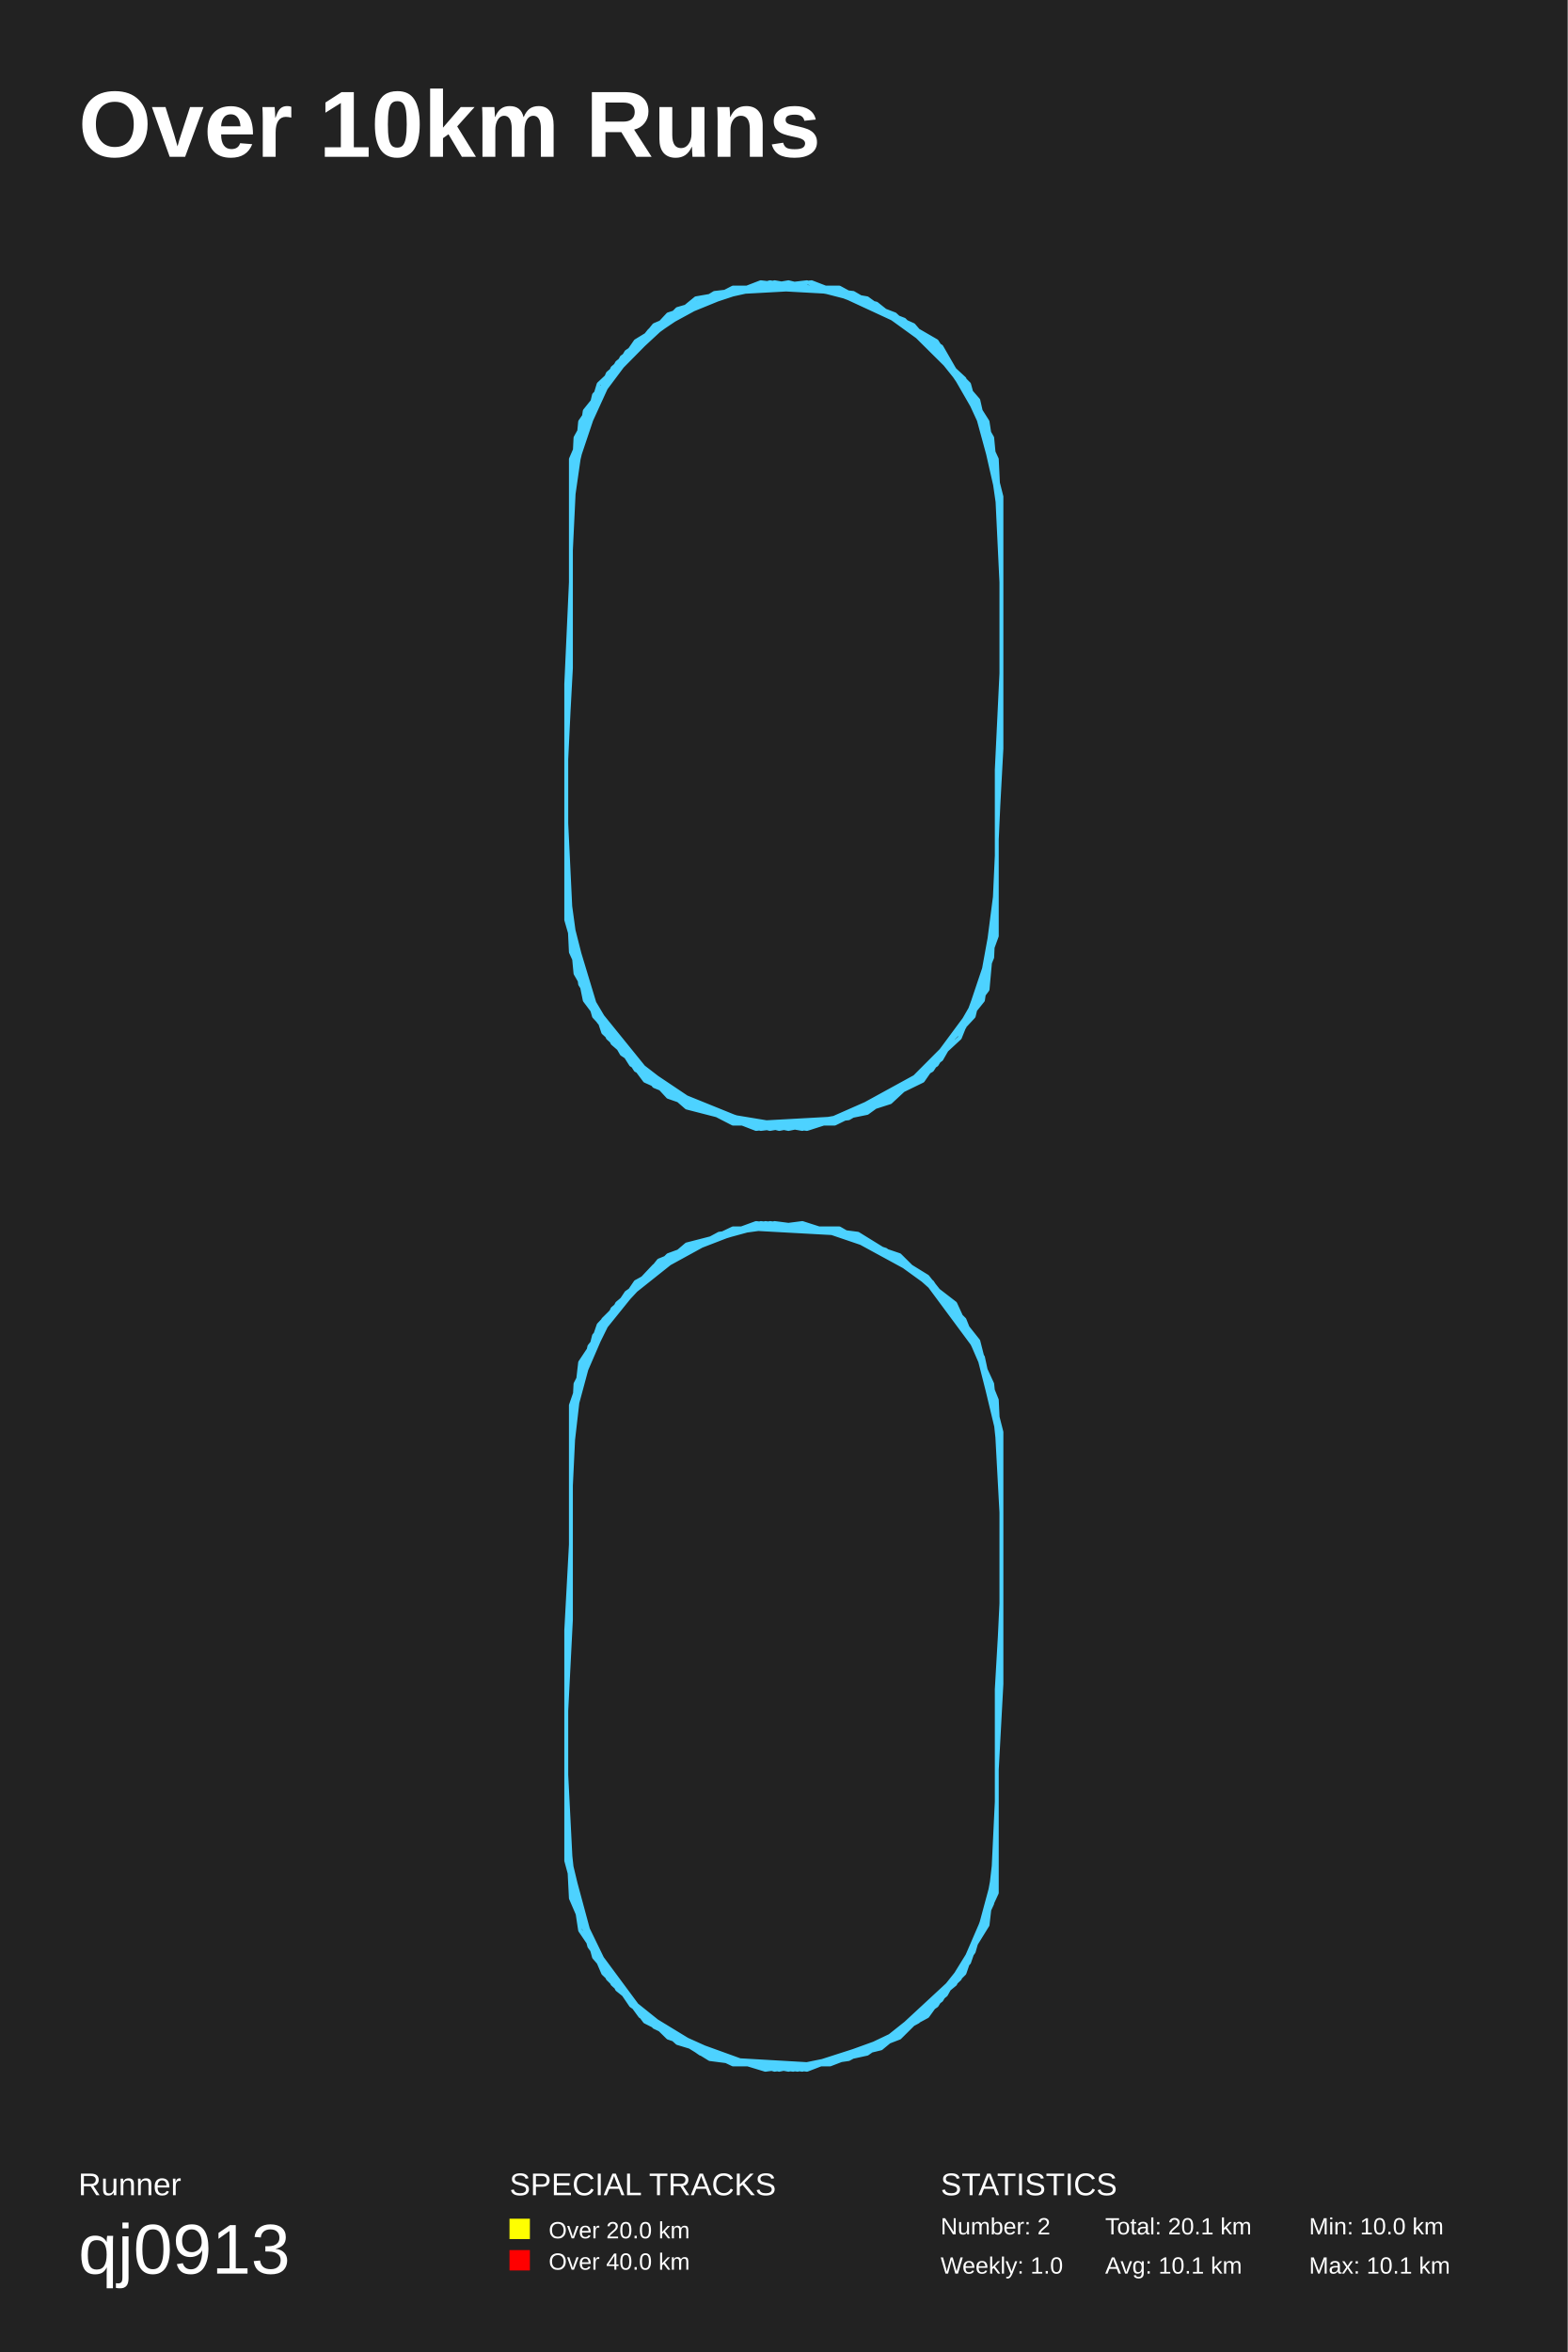
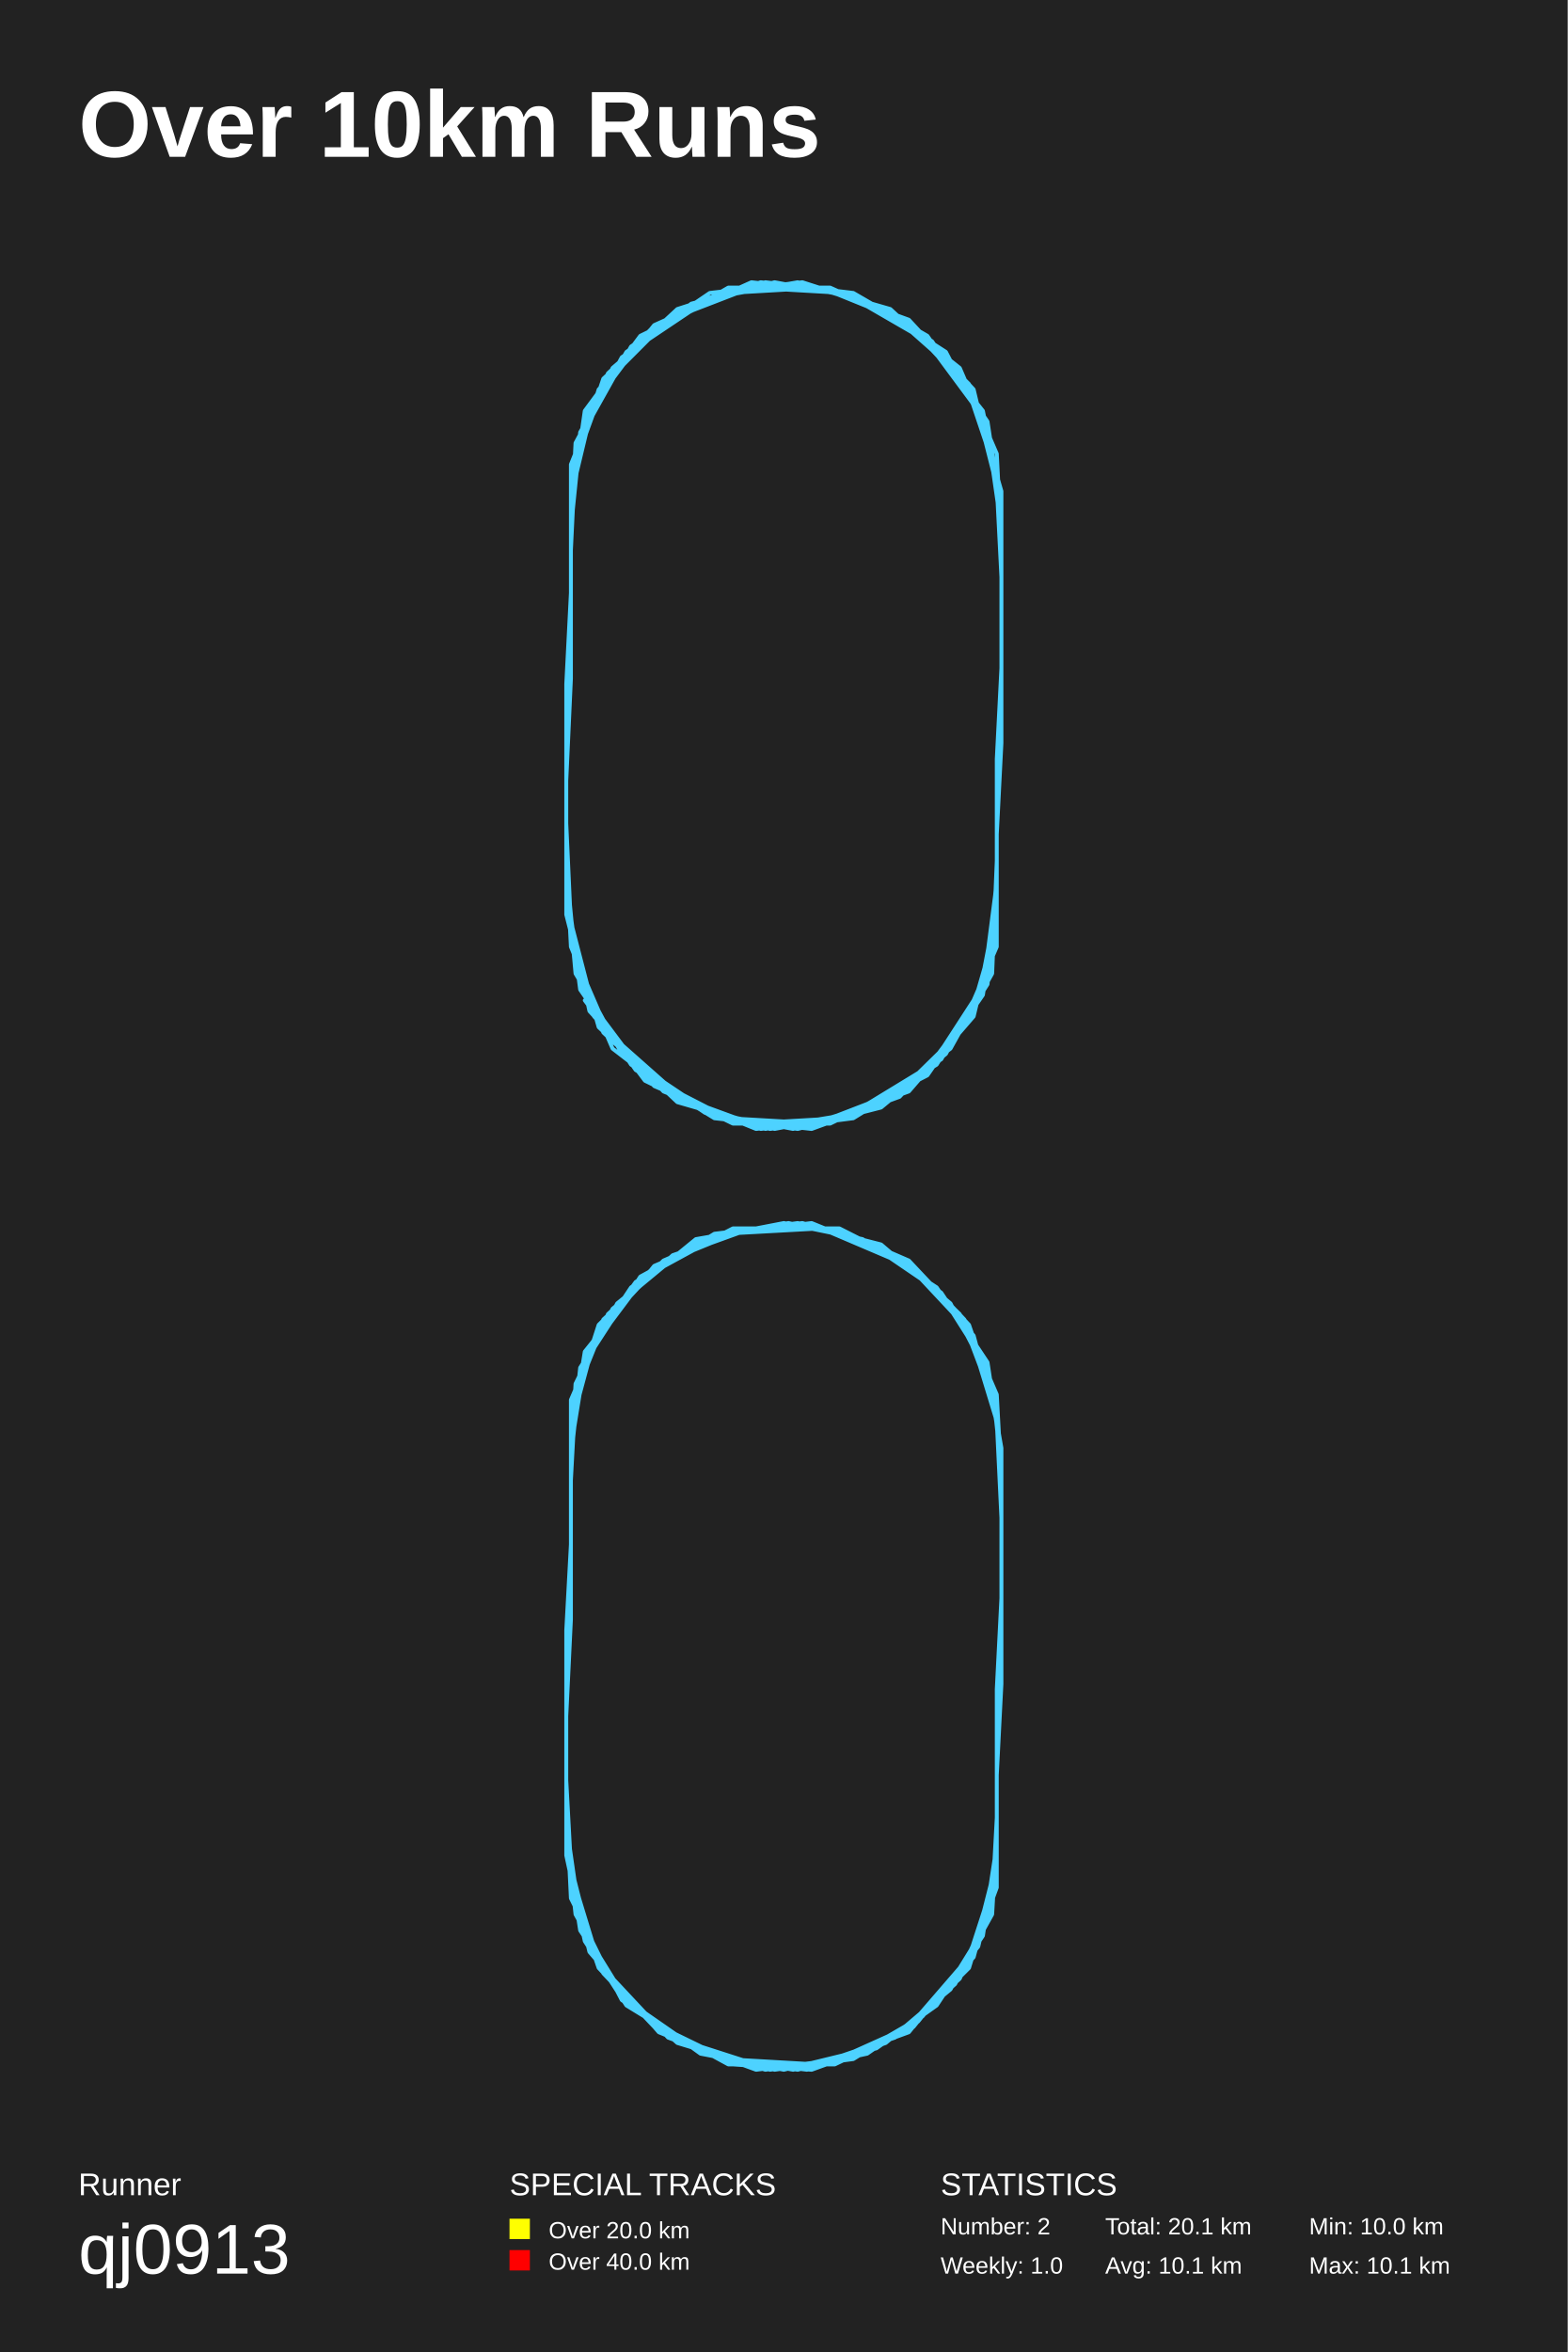
<svg xmlns="http://www.w3.org/2000/svg" baseProfile="full" height="300mm" version="1.1" viewBox="0,0,200,300" width="200mm">
  <defs />
  <rect fill="#222222" height="300" width="200" x="0" y="0" />
  <text fill="#FFFFFF" style="font-size:12px; font-family:Arial; font-weight:bold;" x="10" y="20">Over 10km Runs</text>
  <text fill="#FFFFFF" style="font-size:4px; font-family:Arial" x="10" y="280">Runner</text>
  <text fill="#FFFFFF" style="font-size:9px; font-family:Arial" x="10" y="290">qj0913</text>
  <text fill="#FFFFFF" style="font-size:4px; font-family:Arial" x="65" y="280">SPECIAL TRACKS</text>
  <rect fill="yellow" height="2.6" width="2.6" x="65" y="283" />
  <text fill="#FFFFFF" style="font-size:3px; font-family:Arial" x="70" y="285.5">Over 20.0 km</text>
  <rect fill="red" height="2.6" width="2.6" x="65" y="287" />
  <text fill="#FFFFFF" style="font-size:3px; font-family:Arial" x="70" y="289.5">Over 40.0 km</text>
  <text fill="#FFFFFF" style="font-size:4px; font-family:Arial" x="120" y="280">STATISTICS</text>
  <text fill="#FFFFFF" style="font-size:3px; font-family:Arial" x="120" y="285">Number: 2</text>
  <text fill="#FFFFFF" style="font-size:3px; font-family:Arial" x="120" y="290">Weekly: 1.0</text>
  <text fill="#FFFFFF" style="font-size:3px; font-family:Arial" x="141" y="285">Total: 20.1 km</text>
  <text fill="#FFFFFF" style="font-size:3px; font-family:Arial" x="141" y="290">Avg: 10.1 km</text>
  <text fill="#FFFFFF" style="font-size:3px; font-family:Arial" x="167" y="285">Min: 10.0 km</text>
  <text fill="#FFFFFF" style="font-size:3px; font-family:Arial" x="167" y="290">Max: 10.1 km</text>
-   <polyline fill="none" opacity="1" points="72.243,114.608 74.605,126.228 81.102,136.481 92.323,142.633 102.953,144.0 114.174,139.899 122.442,132.38 126.576,122.127 127.166,109.139 127.166,98.203 127.757,86.582 127.757,74.962 127.757,63.342 124.804,51.722 117.127,42.152 105.315,36.684 93.504,36.684 82.873,42.152 75.196,51.722 72.834,63.342 72.834,74.962 72.243,87.266 72.243,99.57 72.243,111.874 73.424,124.177 79.33,134.43 90.551,141.949 100.591,144.0 110.63,141.949 120.079,135.114 125.985,124.861 127.166,112.557 127.166,100.937 127.757,89.317 127.757,77.696 127.757,65.393 125.985,53.772 119.489,43.519 108.859,37.367 97.047,36.0 86.417,40.101 77.558,47.62 72.834,58.557 72.834,70.861 72.834,82.481 72.243,95.469 72.243,107.772 72.834,119.393 76.968,131.696 85.826,139.899 96.457,143.316 107.087,142.633 115.945,138.532 124.213,129.646 127.166,117.342 127.166,105.038 127.757,93.418 127.757,82.481 127.757,70.861 127.166,59.241 123.032,48.304 114.174,40.101 103.543,36.0 91.141,37.367 81.102,43.519 74.015,53.772 72.834,66.076 72.834,78.38 72.243,90.684 72.243,103.671 72.243,115.975 74.605,127.595 82.873,137.848 93.504,143.316 104.725,143.316 117.127,137.848 124.804,128.279 127.166,117.342 127.166,105.038 127.757,93.418 127.757,79.747 127.757,68.127 126.576,55.823 120.67,45.57 111.221,38.734 100.591,36.0 88.189,38.734 78.739,46.253 73.424,55.823 72.834,68.127 72.834,80.431 72.243,92.051 72.243,105.038 72.243,117.342 75.787,129.646 84.645,139.215 95.866,143.316 107.087,142.633 117.127,137.848 124.804,128.279 127.166,116.658 127.166,104.355 127.757,92.051 127.757,80.431 127.757,68.127 126.576,56.506 121.261,46.253 111.811,38.734 100.591,36.0 88.779,38.051 78.739,46.253 73.424,56.506 72.834,68.127 72.834,79.747 72.243,92.734 72.243,104.355 72.243,117.342 75.196,127.595 84.055,138.532 95.275,143.316 106.496,143.316 117.717,137.165 124.804,127.595 127.166,114.608 127.166,102.304 127.757,91.367 127.757,78.38 127.757,66.076 125.985,54.456 120.079,44.203 110.04,38.051 98.228,36.0 86.417,39.418 77.558,48.304 72.834,59.241 72.834,71.544 72.834,83.165 72.243,94.785 72.243,107.772 72.834,119.393 76.377,130.329 85.236,139.899 97.047,144.0 108.268,142.633 118.898,136.481 125.985,125.544 127.166,113.241 127.166,102.304 127.757,90.684 127.757,77.696 127.757,66.076 125.985,54.456 119.489,44.203 110.04,38.051 98.819,36.0 87.007,39.418 78.149,46.937 73.424,57.874 72.834,70.177 72.834,81.114 72.243,92.734 72.243,105.038 72.834,118.025 75.787,128.962 84.055,138.532 95.866,143.316 107.087,142.633 117.717,137.165 124.804,128.279 127.166,115.291 127.166,102.988 127.757,90.684 127.757,79.063 127.757,66.76 125.985,55.139 120.079,44.886 110.63,38.051 98.228,36.0 87.007,39.418 78.149,47.62 72.834,59.241 72.834,71.544 72.834,83.848 72.243,96.152 72.243,108.456 72.834,120.76 77.558,132.38 85.826,139.899 96.457,144.0 107.677,142.633 117.717,137.165 125.395,127.595 127.166,115.975 127.166,104.355 127.757,92.051 127.757,80.431 127.757,67.443 125.985,55.139 120.079,44.886 110.63,38.051 98.819,36.0 88.779,38.734 79.33,45.57 73.424,56.506 72.834,69.494 72.834,81.798 72.243,92.734 72.243,105.038 72.834,117.342 75.787,128.962 84.055,138.532 95.275,143.316 105.906,143.316 117.127,137.848 125.395,127.595 127.166,115.291 127.166,102.988 127.757,91.367 127.757,79.747 127.757,68.127 126.576,55.823 120.079,44.886 110.63,38.051 98.819,36.0 88.189,38.734 78.739,46.253 73.424,57.874 72.834,69.494 72.834,82.481 72.243,94.101 72.243,106.405 72.834,118.025 76.968,131.696 85.826,139.899 96.457,143.316 108.268,142.633 118.308,136.481 124.804,127.595 127.166,114.608 127.166,100.937 127.757,89.317 127.757,77.013 127.757,65.393 124.804,52.405 118.308,42.835 108.268,37.367 95.866,36.684 85.236,40.101 76.968,48.987 72.834,61.291 72.834,72.912 72.834,85.215 72.243,96.152 72.243,109.139 72.834,121.443 78.149,133.063 88.779,141.266 99.409,144.0 110.04,141.949 119.489,135.798 125.395,126.228 127.166,112.557 127.166,99.57 127.757,87.266 127.757,75.646 127.757,63.342 124.804,51.722 117.127,42.152 107.087,36.684 95.275,36.684 85.236,40.785 75.787,50.355 72.834,62.658 72.834,74.279 72.243,87.266 72.243,99.57 72.243,112.557 74.015,125.544 80.511,135.798 90.551,141.949 102.953,144.0 113.583,140.582 122.442,132.38 127.166,119.393 127.166,107.089 127.757,94.101 127.757,81.798 127.757,68.127 126.576,55.823 120.079,44.886 110.04,38.051 98.228,36.0 85.826,40.101 76.377,48.987 72.834,60.608 72.834,72.912 72.834,84.532 72.243,96.836 72.243,109.139 72.834,121.443 78.149,133.063 87.598,141.266 98.228,144.0 110.04,141.949 120.079,135.114 125.985,124.861 127.166,111.874 127.166,98.203 127.757,85.899 127.757,73.595 127.166,61.975 123.623,48.987 115.355,40.785 104.725,36.684 92.323,37.367 82.283,42.835 74.605,53.089 72.834,65.393 72.834,77.013 72.243,90 72.243,102.304 72.243,115.291 75.196,128.279 83.464,138.532 95.275,143.316 106.496,143.316 117.717,137.848 124.804,127.595 127.166,115.291 127.166,102.988 127.757,90 127.757,77.013 127.757,64.025 124.804,51.038 116.536,41.468 105.906,36.684 93.504,36.684 82.283,42.835 74.605,52.405 72.834,64.709 72.834,77.696 72.243,90 72.243,102.304 72.243,115.291 74.605,127.595 82.873,137.848 94.685,143.316 107.087,142.633 118.308,136.481 125.985,126.228 127.166,113.241 127.166,100.253 127.757,86.582 127.757,74.279 127.166,61.975 124.213,50.355 117.127,42.152 106.496,36.684 94.685,36.684 83.464,41.468 75.196,51.722 72.834,63.342 72.834,75.646 72.243,87.95 72.243,100.253 72.243,111.874 74.015,124.861 80.511,135.798 90.551,141.949 102.362,144.0 114.174,139.899 123.032,131.013 127.166,118.709 127.166,106.405 127.757,95.469 127.757,82.481 127.757,70.861 127.166,58.557 122.442,48.304 114.174,40.101 102.953,36.0 91.141,37.367 79.921,44.886 73.424,55.823 72.834,67.443 72.834,79.063 72.243,91.367 72.243,103.671 72.243,115.291 74.605,127.595 82.283,137.848 92.913,142.633" stroke="#4DD2FF" stroke-dasharray="none" stroke-linecap="round" stroke-linejoin="round" stroke-width="0.5" />
-   <polyline fill="none" opacity="1" points="127.757,203.848 127.757,192.912 127.166,181.975 124.213,170.355 117.127,162.152 107.677,157.367 95.275,156.684 84.645,160.785 76.377,169.671 72.834,180.608 72.834,191.544 72.834,202.481 72.243,213.418 72.243,224.355 72.243,235.291 74.605,246.228 80.511,255.798 89.37,261.949 99.409,264.0 109.449,261.949 118.308,257.165 124.213,248.962 127.166,238.025 127.166,227.089 127.166,215.469 127.757,205.215 127.757,193.595 127.757,182.658 124.804,171.038 117.717,162.835 109.449,157.367 98.228,156.0 87.598,158.734 78.739,166.253 73.424,176.506 72.834,187.443 72.834,198.38 72.243,208.633 72.243,218.886 72.243,230.507 72.834,242.127 76.968,251.696 84.055,258.532 94.685,263.316 105.315,263.316 115.355,259.215 123.032,251.013 127.166,240.076 127.166,229.139 127.166,216.152 127.757,205.215 127.757,194.962 127.757,182.658 124.804,171.722 117.717,162.835 108.859,157.367 97.047,156.0 87.598,159.418 78.149,166.937 73.424,177.19 72.834,188.81 72.834,199.063 72.243,210 72.243,220.937 72.243,231.874 73.424,243.494 78.149,253.063 86.417,260.582 97.638,264.0 108.268,262.633 117.127,257.848 124.213,248.962 127.166,238.025 127.166,227.089 127.166,216.836 127.757,206.582 127.757,194.962 127.757,184.025 125.395,173.089 118.308,162.835 109.449,157.367 98.228,156.0 87.598,158.734 78.739,166.253 74.015,175.823 72.834,186.076 72.834,197.013 72.243,208.633 72.243,220.253 72.243,231.874 73.424,242.81 78.739,253.747 86.417,259.899 95.866,263.316 105.906,263.316 115.945,258.532 122.442,252.38 126.576,242.127 127.166,231.19 127.166,220.253 127.757,209.317 127.757,199.063 127.757,188.127 126.576,177.19 121.851,166.253 112.993,159.418 102.362,156.0 91.732,157.367 82.873,162.152 75.787,170.355 72.834,181.975 72.834,192.228 72.834,203.165 72.243,214.101 72.243,224.355 72.243,235.291 74.605,246.228 80.511,255.798 89.37,261.949 101.181,264.0 111.811,261.266 120.079,255.114 125.985,245.544 127.166,235.291 127.166,224.355 127.757,213.418 127.757,201.114 127.757,190.861 127.166,178.557 123.032,168.304 114.764,160.101 104.725,156.684 94.094,156.684 84.055,160.785 75.787,171.038 72.834,181.975 72.834,192.912 72.834,203.848 72.243,216.836 72.243,226.405 72.834,238.025 75.787,248.962 82.283,257.165 91.141,262.633 101.181,264.0 112.402,261.266 120.67,254.43 125.985,244.861 127.166,234.608 127.166,224.355 127.757,213.418 127.757,202.481 127.757,191.544 127.166,180.608 124.213,170.355 117.717,162.835 109.449,157.367 98.819,156.0 88.779,158.734 79.921,164.886 74.015,173.772 72.834,184.025 72.834,194.279 72.834,205.215 72.243,215.469 72.243,227.089 72.834,238.025 75.196,248.279 81.692,257.165 90.551,262.633 101.181,264.0 110.63,261.949 119.489,255.798 125.395,246.228 127.166,236.658 127.166,225.722 127.757,214.785 127.757,204.532 127.757,192.912 127.757,182.658 124.804,171.038 118.308,162.835 108.859,157.367 98.819,156.0 88.189,158.734 78.739,166.253 74.015,175.823 72.834,186.076 72.834,197.013 72.243,207.95 72.243,218.886 72.243,229.139 72.834,240.76 76.377,250.329 83.464,258.532 93.504,263.316 104.134,263.316 113.583,259.899 121.851,253.063 126.576,242.81 127.166,232.557 127.166,220.937 127.757,210.684 127.757,199.063 127.757,188.127 126.576,177.19 121.851,166.253 112.993,159.418 102.362,156.0 92.323,157.367 81.102,163.519 74.605,173.089 72.834,183.342 72.834,194.962 72.834,206.582 72.243,218.203 72.243,229.823 72.834,241.443 77.558,252.38 85.236,259.899 95.275,263.316 105.906,263.316 114.764,259.899 123.032,251.696 126.576,241.443 127.166,231.19 127.166,220.253 127.757,209.317 127.757,199.063 127.757,187.443 126.576,176.506 121.851,166.937 114.174,160.101 104.725,156.684 93.504,156.684 83.464,161.468 76.377,168.987 72.834,179.241 72.834,188.81 72.834,199.747 72.243,211.367 72.243,222.304 72.243,233.924 74.015,244.861 78.149,253.063 86.417,260.582 98.819,264.0 108.268,262.633 117.127,257.848 124.213,248.962 127.166,238.709 127.166,227.089 127.166,216.836 127.757,204.532 127.757,193.595 127.757,183.342 124.804,171.722 118.308,162.835 108.859,157.367 97.638,156.0 87.007,159.418 78.149,166.937 73.424,177.874 72.834,188.81 72.834,200.431 72.243,212.051 72.243,222.304 72.243,234.608 74.015,246.228 80.511,255.798 89.37,261.949 100.591,264.0 110.63,261.949 119.489,255.798 125.985,245.544 127.166,234.608 127.166,223.671 127.757,212.051 127.757,201.114 127.757,188.127 126.576,176.506 121.851,166.253 112.402,159.418 102.362,156.0 92.323,157.367 82.283,162.835 75.196,171.722 72.834,182.658 72.834,194.279 72.834,205.215 72.243,216.152 72.243,227.089 72.834,238.709 75.787,249.646 82.873,257.848 94.094,263.316 104.725,263.316 114.764,259.899 123.623,250.329 127.166,240.076 127.166,229.139 127.166,218.203 127.757,206.582 127.757,194.962 127.757,183.342 124.804,172.405 117.717,162.835 107.087,156.684 95.275,156.684 84.645,160.785 76.377,169.671 72.834,180.608 72.834,191.544 72.834,202.481 72.243,213.418 72.243,225.722 72.243,237.342 75.196,248.279 82.283,257.848 91.732,262.633 103.543,263.316 114.174,259.899 122.442,251.696 127.166,241.443 127.166,229.823 127.166,218.886 127.757,207.95 127.757,195.646 127.757,184.709 124.804,172.405 118.898,163.519 109.449,157.367 98.228,156.0 87.007,159.418 78.149,166.937 73.424,177.19 72.834,189.494 72.834,200.431 72.243,212.734 72.243,224.355 72.243,235.291 75.196,247.595 82.283,257.165 91.732,262.633 102.362,264.0 112.993,260.582 122.442,252.38 126.576,242.127 127.166,229.823 127.166,218.886 127.757,207.266 127.757,195.646 127.757,184.025 125.395,173.089 118.308,162.835 108.859,157.367 97.047,156.0 85.826,160.101 76.968,168.304 72.834,179.241 72.834,190.177 72.834,201.798 72.243,212.734 72.243,224.355 72.243,235.975 75.196,247.595 80.511,255.798 90.551,262.633 101.772,264.0 112.402,260.582 121.851,253.063 126.576,242.127 127.166,231.19 127.166,219.57 127.757,207.266 127.757,194.962 127.757,182.658 124.804,172.405 117.717,162.835 107.677,157.367 96.457,156.0 85.236,160.101 76.968,168.304 72.834,179.241 72.834,189.494 72.834,201.798 72.243,212.734 72.243,224.355 72.243,235.291 74.605,246.228 80.511,255.798 91.732,262.633 102.953,264.0 113.583,259.899 122.442,251.696 126.576,242.127 127.166,230.507 127.166,219.57 127.757,207.95 127.757,196.329" stroke="#4DD2FF" stroke-dasharray="none" stroke-linecap="round" stroke-linejoin="round" stroke-width="0.5" />
+   <polyline fill="none" opacity="1" points="74.605,127.595 82.283,137.848 93.504,143.316 104.134,143.316 114.764,139.215 122.442,131.696 127.166,120.76 127.166,108.456 127.166,96.836 127.757,85.215 127.757,73.595 127.166,61.975 124.213,49.671 115.945,40.785 104.725,36.684 92.913,36.684 82.283,42.835 74.605,53.089 72.834,64.709 72.834,76.329 72.243,87.95 72.243,100.253 72.243,112.557 74.015,125.544 80.511,135.798 91.732,142.633 101.772,144.0 112.402,141.266 120.67,134.43 126.576,123.494 127.166,111.19 127.166,99.57 127.757,87.95 127.757,76.329 127.757,64.025 125.395,52.405 118.308,43.519 107.677,37.367 95.866,36.684 85.236,40.785 76.968,48.987 72.834,59.241 72.834,72.228 72.834,83.848 72.243,96.836 72.243,109.139 72.834,120.76 77.558,131.696 87.598,140.582 98.228,144.0 108.859,142.633 117.717,137.165 124.804,127.595 127.166,115.291 127.166,104.355 127.757,92.734 127.757,81.114 127.757,69.494 127.166,57.874 122.442,46.937 112.993,39.418 101.772,36.0 89.96,38.051 79.921,44.886 74.015,55.139 72.834,67.443 72.834,79.063 72.243,92.051 72.243,104.355 72.243,116.658 75.196,128.279 83.464,138.532 94.685,143.316 105.906,143.316 117.127,137.848 124.804,127.595 127.166,115.975 127.166,102.988 127.757,91.367 127.757,79.063 127.757,66.76 125.985,54.456 120.079,44.886 110.04,38.051 98.819,36.0 87.007,39.418 78.149,46.937 73.424,57.874 72.834,68.81 72.834,81.798 72.243,94.101 72.243,106.405 72.834,118.709 76.377,131.013 85.826,139.899 97.047,144.0 108.268,142.633 117.717,137.165 124.804,127.595 127.166,115.291 127.166,102.988 127.757,91.367 127.757,79.063 127.757,67.443 125.985,55.139 120.67,44.886 110.04,38.051 98.819,36.0 88.189,38.734 78.149,46.937 73.424,57.874 72.834,68.81 72.834,81.114 72.243,92.734 72.243,105.038 72.834,118.025 75.196,128.962 84.645,139.215 96.457,144.0 107.677,142.633 118.308,137.165 125.395,126.912 127.166,113.924 127.166,101.62 127.757,90 127.757,78.38 127.757,65.393 125.985,53.772 119.489,44.203 108.859,37.367 97.047,36.0 85.826,40.101 76.968,48.304 72.834,60.608 72.834,72.912 72.834,85.215 72.243,96.152 72.243,108.456 72.834,120.076 76.968,131.696 86.417,140.582 98.228,144.0 109.449,141.949 119.489,135.798 125.985,124.861 127.166,113.241 127.166,101.62 127.757,88.633 127.757,77.013 127.757,64.709 125.395,53.089 118.898,43.519 108.268,37.367 97.638,36.0 85.826,40.101 77.558,48.304 72.834,59.241 72.834,71.544 72.834,83.165 72.243,95.469 72.243,107.772 72.834,119.393 76.377,130.329 85.826,139.899 97.047,144.0 109.449,141.949 119.489,135.798 125.395,126.228 127.166,112.557 127.166,100.937 127.757,88.633 127.757,75.646 127.757,64.025 124.804,52.405 117.717,42.835 108.268,37.367 95.866,36.0 85.236,40.785 76.377,49.671 72.834,61.291 72.834,73.595 72.834,86.582 72.243,98.203 72.243,110.507 73.424,122.81 78.149,133.747 87.007,140.582 98.819,144.0 109.449,141.949 120.079,135.114 125.985,124.861 127.166,113.241 127.166,101.62 127.757,89.317 127.757,78.38 127.757,64.709 125.395,53.089 118.308,43.519 108.859,37.367 97.638,36.0 87.007,39.418 77.558,47.62 73.424,57.874 72.834,70.177 72.834,81.798 72.243,93.418 72.243,106.405 72.834,118.025 75.787,129.646 84.645,139.215 95.866,143.316 107.087,142.633 117.717,137.165 125.395,126.912 127.166,115.291 127.166,102.304 127.757,90.684 127.757,77.696 127.757,65.393 125.395,53.089 118.308,42.835 108.859,37.367 97.047,36.0 86.417,39.418 77.558,47.62 72.834,60.608 72.834,72.228 72.834,84.532 72.243,96.836 72.243,109.139 72.834,120.76 77.558,132.38 87.598,140.582 97.638,144.0 109.449,141.949 119.489,135.798 125.985,125.544 127.166,111.874 127.166,98.886 127.757,87.266 127.757,74.279 127.757,62.658 124.213,50.355 115.945,41.468 105.906,36.684 94.094,36.684 83.464,41.468 75.787,51.038 72.834,63.342 72.834,75.646 72.243,87.266 72.243,98.886 72.243,111.19 73.424,124.177 79.921,135.114 89.96,141.949 101.772,144.0 112.402,140.582 121.261,133.747 126.576,124.177 127.166,109.823 127.166,97.519 127.757,85.899 127.757,73.595 127.166,61.291 123.623,48.987 115.355,40.785 105.315,36.684 93.504,36.684 82.873,42.152 74.605,52.405 72.834,64.709 72.834,77.013 72.243,89.317 72.243,102.304 72.243,114.608 74.605,126.912 82.283,137.165 92.913,142.633 104.725,143.316 115.945,139.215 124.213,129.646 127.166,117.342 127.166,103.671 127.757,91.367 127.757,78.38 127.757,65.393 125.395,53.089 118.308,42.835 107.677,37.367 95.866,36.684 83.464,41.468 75.196,51.722 72.834,61.975 72.834,74.279 72.834,86.582 72.243,99.57 72.243,111.874 73.424,123.494 79.33,134.43 90.551,141.949 101.181,144.0 112.402,140.582 121.261,133.747 126.576,122.81 127.166,110.507 127.166,97.519 127.757,85.215 127.757,72.912 127.166,60.608 123.032,48.304 112.993,39.418 102.362,36.0 90.551,37.367 80.511,44.203 74.015,55.823 72.834,67.443 72.834,79.063 72.243,90.684 72.243,102.988 72.243,115.291 75.787,128.962 83.464,138.532 95.275,143.316 107.087,142.633 117.717,137.165 125.395,126.912 127.166,114.608 127.166,102.988 127.757,90 127.757,77.013 127.757,62.658 124.213,51.038 116.536,41.468 104.725,36.684 92.913,37.367 81.692,42.835 74.605,52.405 72.834,65.393 72.834,78.38 72.243,90.684 72.243,102.988 72.243,115.291 75.196,128.279 83.464,138.532 95.275,143.316 107.677,142.633 118.898,135.798 125.985,124.861 127.166,111.874 127.166,99.57 127.757,86.582 127.757,72.912 127.166,61.975 124.213,50.355 116.536,41.468 105.906,36.684 93.504,36.684 82.873,42.152 74.605,52.405 72.834,64.709 72.834,77.013 72.243,88.633 72.243,100.937 72.243,112.557 74.015,126.228 81.102,136.481 91.141,142.633 103.543,144.0 114.764,139.899 123.623,130.329 127.166,118.025 127.166,106.405 127.757,94.785 127.757,81.798 127.757,70.177 127.166,57.874 122.442,47.62 113.583,39.418 101.772,36.0 90.551,38.051 79.33,45.57 73.424,56.506 72.834,68.127 72.834,80.431 72.243,92.734 72.243,104.355 72.243,116.658 75.196,128.279" stroke="#4DD2FF" stroke-dasharray="none" stroke-linecap="round" stroke-linejoin="round" stroke-width="0.5" />
+   <polyline fill="none" opacity="1" points="127.757,190.177 127.166,178.557 122.442,167.62 115.355,160.785 104.725,156.684 92.323,157.367 82.283,162.835 74.605,172.405 72.834,183.342 72.834,194.962 72.834,205.215 72.243,216.152 72.243,227.089 72.834,238.709 75.787,249.646 82.873,257.848 91.732,262.633 101.772,264.0 111.811,261.266 119.489,255.798 125.395,246.228 127.166,235.975 127.166,224.355 127.757,212.734 127.757,203.165 127.757,190.861 127.166,179.924 123.032,168.987 115.945,161.468 107.087,156.684 95.275,156.684 84.645,160.785 76.968,168.987 72.834,178.557 72.834,189.494 72.834,200.431 72.243,211.367 72.243,221.62 72.243,233.241 73.424,244.177 78.739,253.747 86.417,260.582 97.638,264.0 108.268,262.633 117.717,257.165 124.213,248.962 127.166,237.342 127.166,225.722 127.757,213.418 127.757,202.481 127.757,191.544 127.166,180.608 123.623,168.987 115.945,160.785 105.906,156.684 94.094,156.684 84.645,160.785 76.377,168.987 72.834,179.924 72.834,191.544 72.834,202.481 72.243,213.418 72.243,223.671 72.243,234.608 74.015,246.228 79.921,255.114 89.37,261.949 100,264.0 111.221,261.266 119.489,255.798 125.395,246.912 127.166,235.291 127.166,225.038 127.757,214.785 127.757,203.165 127.757,192.912 127.166,181.291 123.623,169.671 116.536,161.468 107.087,156.684 95.275,156.684 85.236,160.785 76.968,168.304 73.424,177.874 72.834,188.81 72.834,200.431 72.243,212.051 72.243,222.988 72.243,234.608 74.015,245.544 79.921,255.114 88.779,261.266 98.819,264.0 108.859,262.633 117.717,257.165 123.623,249.646 127.166,239.393 127.166,227.772 127.166,218.203 127.757,207.266 127.757,196.329 127.757,185.393 125.985,173.772 119.489,164.203 110.04,158.051 100,156.0 89.37,158.051 80.511,164.203 74.605,173.089 72.834,184.025 72.834,194.962 72.834,206.582 72.243,216.836 72.243,227.089 72.834,238.025 75.787,249.646 82.873,257.848 92.323,262.633 104.134,263.316 114.174,259.899 121.851,253.063 126.576,243.494 127.166,232.557 127.166,221.62 127.757,210.684 127.757,198.38 127.757,187.443 126.576,176.506 121.261,166.253 112.402,158.734 101.772,156.0 91.732,157.367 81.692,162.835 74.605,173.772 72.834,184.709 72.834,196.329 72.834,206.582 72.243,218.886 72.243,229.823 72.834,240.76 76.968,251.696 83.464,258.532 94.094,263.316 104.134,263.316 114.174,259.899 122.442,252.38 126.576,242.81 127.166,232.557 127.166,221.62 127.757,210.684 127.757,199.747 127.757,188.81 127.166,177.874 123.032,168.304 115.945,160.785 106.496,156.684 95.866,156.684 86.417,160.101 78.149,166.937 73.424,176.506 72.834,186.76 72.834,197.013 72.243,207.95 72.243,218.203 72.243,229.823 72.834,240.76 76.377,251.013 83.464,258.532 93.504,263.316 103.543,264.0 112.993,260.582 121.261,253.747 126.576,244.177 127.166,233.924 127.166,222.988 127.757,212.734 127.757,201.798 127.757,190.861 127.166,179.924 123.032,168.304 115.945,161.468 106.496,156.684 95.866,156.684 85.826,160.101 77.558,167.62 73.424,177.874 72.834,188.81 72.834,199.747 72.243,210.684 72.243,222.304 72.243,231.874 73.424,243.494 78.149,253.063 85.826,259.899 96.457,263.316 106.496,263.316 115.945,258.532 123.623,250.329 127.166,240.76 127.166,229.823 127.166,218.203 127.757,207.95 127.757,197.013 127.757,185.393 125.985,174.456 119.489,164.203 110.04,158.051 100.591,156.0 88.779,158.051 78.739,166.253 74.015,175.139 72.834,186.076 72.834,197.696 72.243,209.317 72.243,221.62 72.243,232.557 74.015,244.861 79.33,255.114 87.598,260.582 98.228,264.0 108.268,262.633 116.536,257.848 124.213,249.646 127.166,238.709 127.166,228.456 127.166,218.203 127.757,206.582 127.757,196.329 127.757,184.709 125.985,174.456 120.079,164.886 111.811,158.734 102.362,156.0 91.141,157.367 81.102,163.519 75.196,171.722 72.834,181.291 72.834,192.228 72.834,203.165 72.243,214.101 72.243,225.038 72.243,236.658 74.605,247.595 79.921,255.798 89.96,261.949 101.181,264.0 110.63,261.949 119.489,255.798 125.395,246.228 127.166,235.975 127.166,224.355 127.757,213.418 127.757,201.798 127.757,191.544 127.166,179.924 123.623,169.671 115.945,161.468 105.906,156.684 94.685,156.684 84.645,160.785 76.377,168.987 72.834,180.608 72.834,191.544 72.834,202.481 72.243,214.101 72.243,225.722 72.243,236.658 75.196,248.962 82.873,257.848 91.732,262.633 102.953,264.0 112.993,260.582 121.851,253.063 126.576,242.81 127.166,231.874 127.166,220.253 127.757,208.633 127.757,197.696 127.757,185.393 125.985,173.772 120.079,164.886 110.04,158.051 100,156.0 89.37,158.051 80.511,164.203 74.015,174.456 72.834,185.393 72.834,197.013 72.243,207.95 72.243,218.886 72.243,229.823 72.834,242.127 77.558,251.696 85.236,259.899 96.457,264.0 107.677,262.633 117.127,257.848 124.804,248.279 127.166,238.025 127.166,226.405 127.757,214.785 127.757,203.848 127.757,192.228 127.166,179.924 123.623,168.987 115.355,160.785 103.543,156.0 92.323,157.367 82.283,162.835 74.605,173.089 72.834,183.342 72.834,194.279 72.834,204.532 72.243,216.152 72.243,228.456 72.834,240.076 76.377,251.013 84.645,259.215 95.275,263.316 106.496,263.316 116.536,258.532 124.213,248.962 127.166,238.709 127.166,227.772 127.166,216.152 127.757,204.532 127.757,193.595 127.166,181.291 123.623,169.671 116.536,161.468 106.496,156.684 94.685,156.684 84.645,160.785 76.377,169.671 72.834,179.924 72.834,190.861 72.834,203.165 72.243,214.785 72.243,227.089 72.834,238.709 76.377,250.329 84.055,259.215 94.094,263.316 104.725,263.316 115.945,259.215 123.623,249.646 127.166,238.709 127.166,227.089 127.166,215.469 127.757,203.848 127.757,192.228 127.166,181.291 124.213,170.355 115.945,160.785 105.906,156.684 94.685,156.684 83.464,161.468 75.787,171.038 72.834,181.975 72.834,192.912 72.834,204.532 72.243,216.152 72.243,227.089 72.834,238.709 75.787,249.646 82.873,257.848 92.913,263.316 104.725,263.316 115.355,259.215 123.623,251.013 127.166,239.393 127.166,228.456 127.166,216.152 127.757,203.848 127.757,192.228 127.166,179.241 123.623,168.987 115.945,161.468 104.725,156.684 93.504,156.684 82.873,162.152 75.787,171.038 72.834,181.975 72.834,192.228 72.834,205.215 72.243,215.469 72.243,227.089 72.834,238.025 75.787,249.646 82.873,257.848 94.094,263.316 105.315,263.316 115.945,258.532 123.623,249.646 127.166,240.076 127.166,227.772 127.166,216.152 127.757,205.215" stroke="#4DD2FF" stroke-dasharray="none" stroke-linecap="round" stroke-linejoin="round" stroke-width="0.5" />
</svg>
